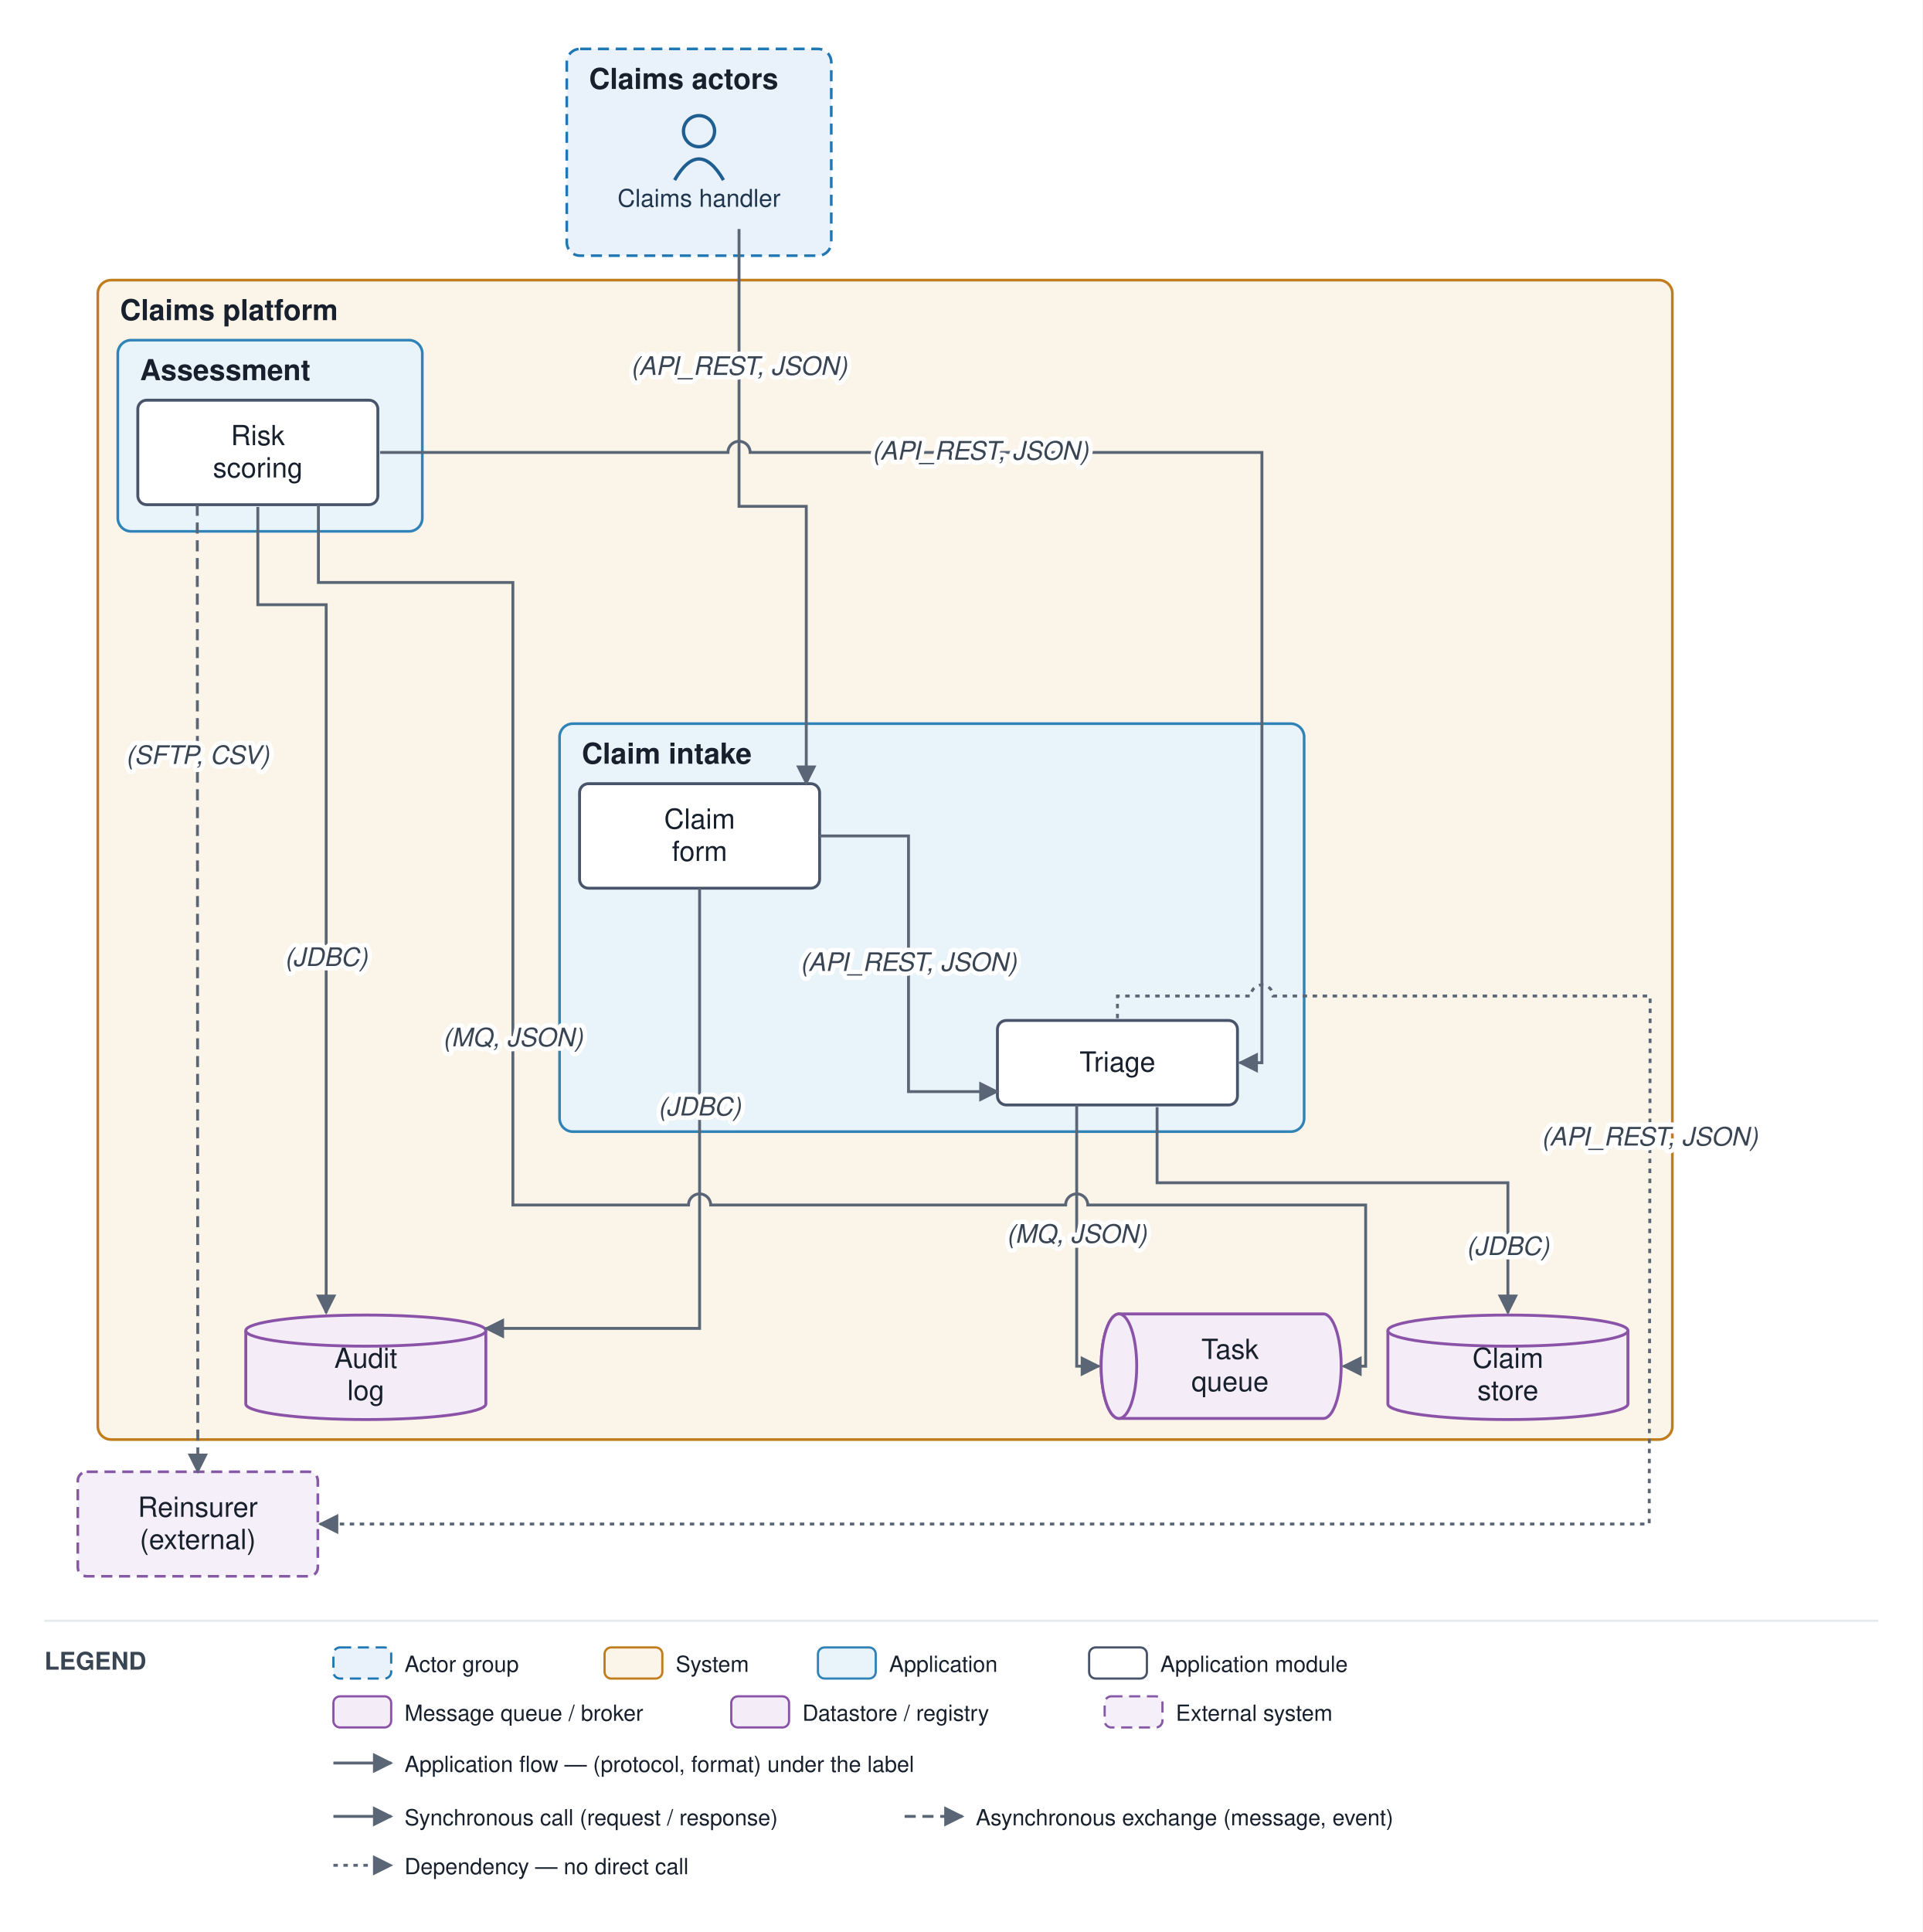
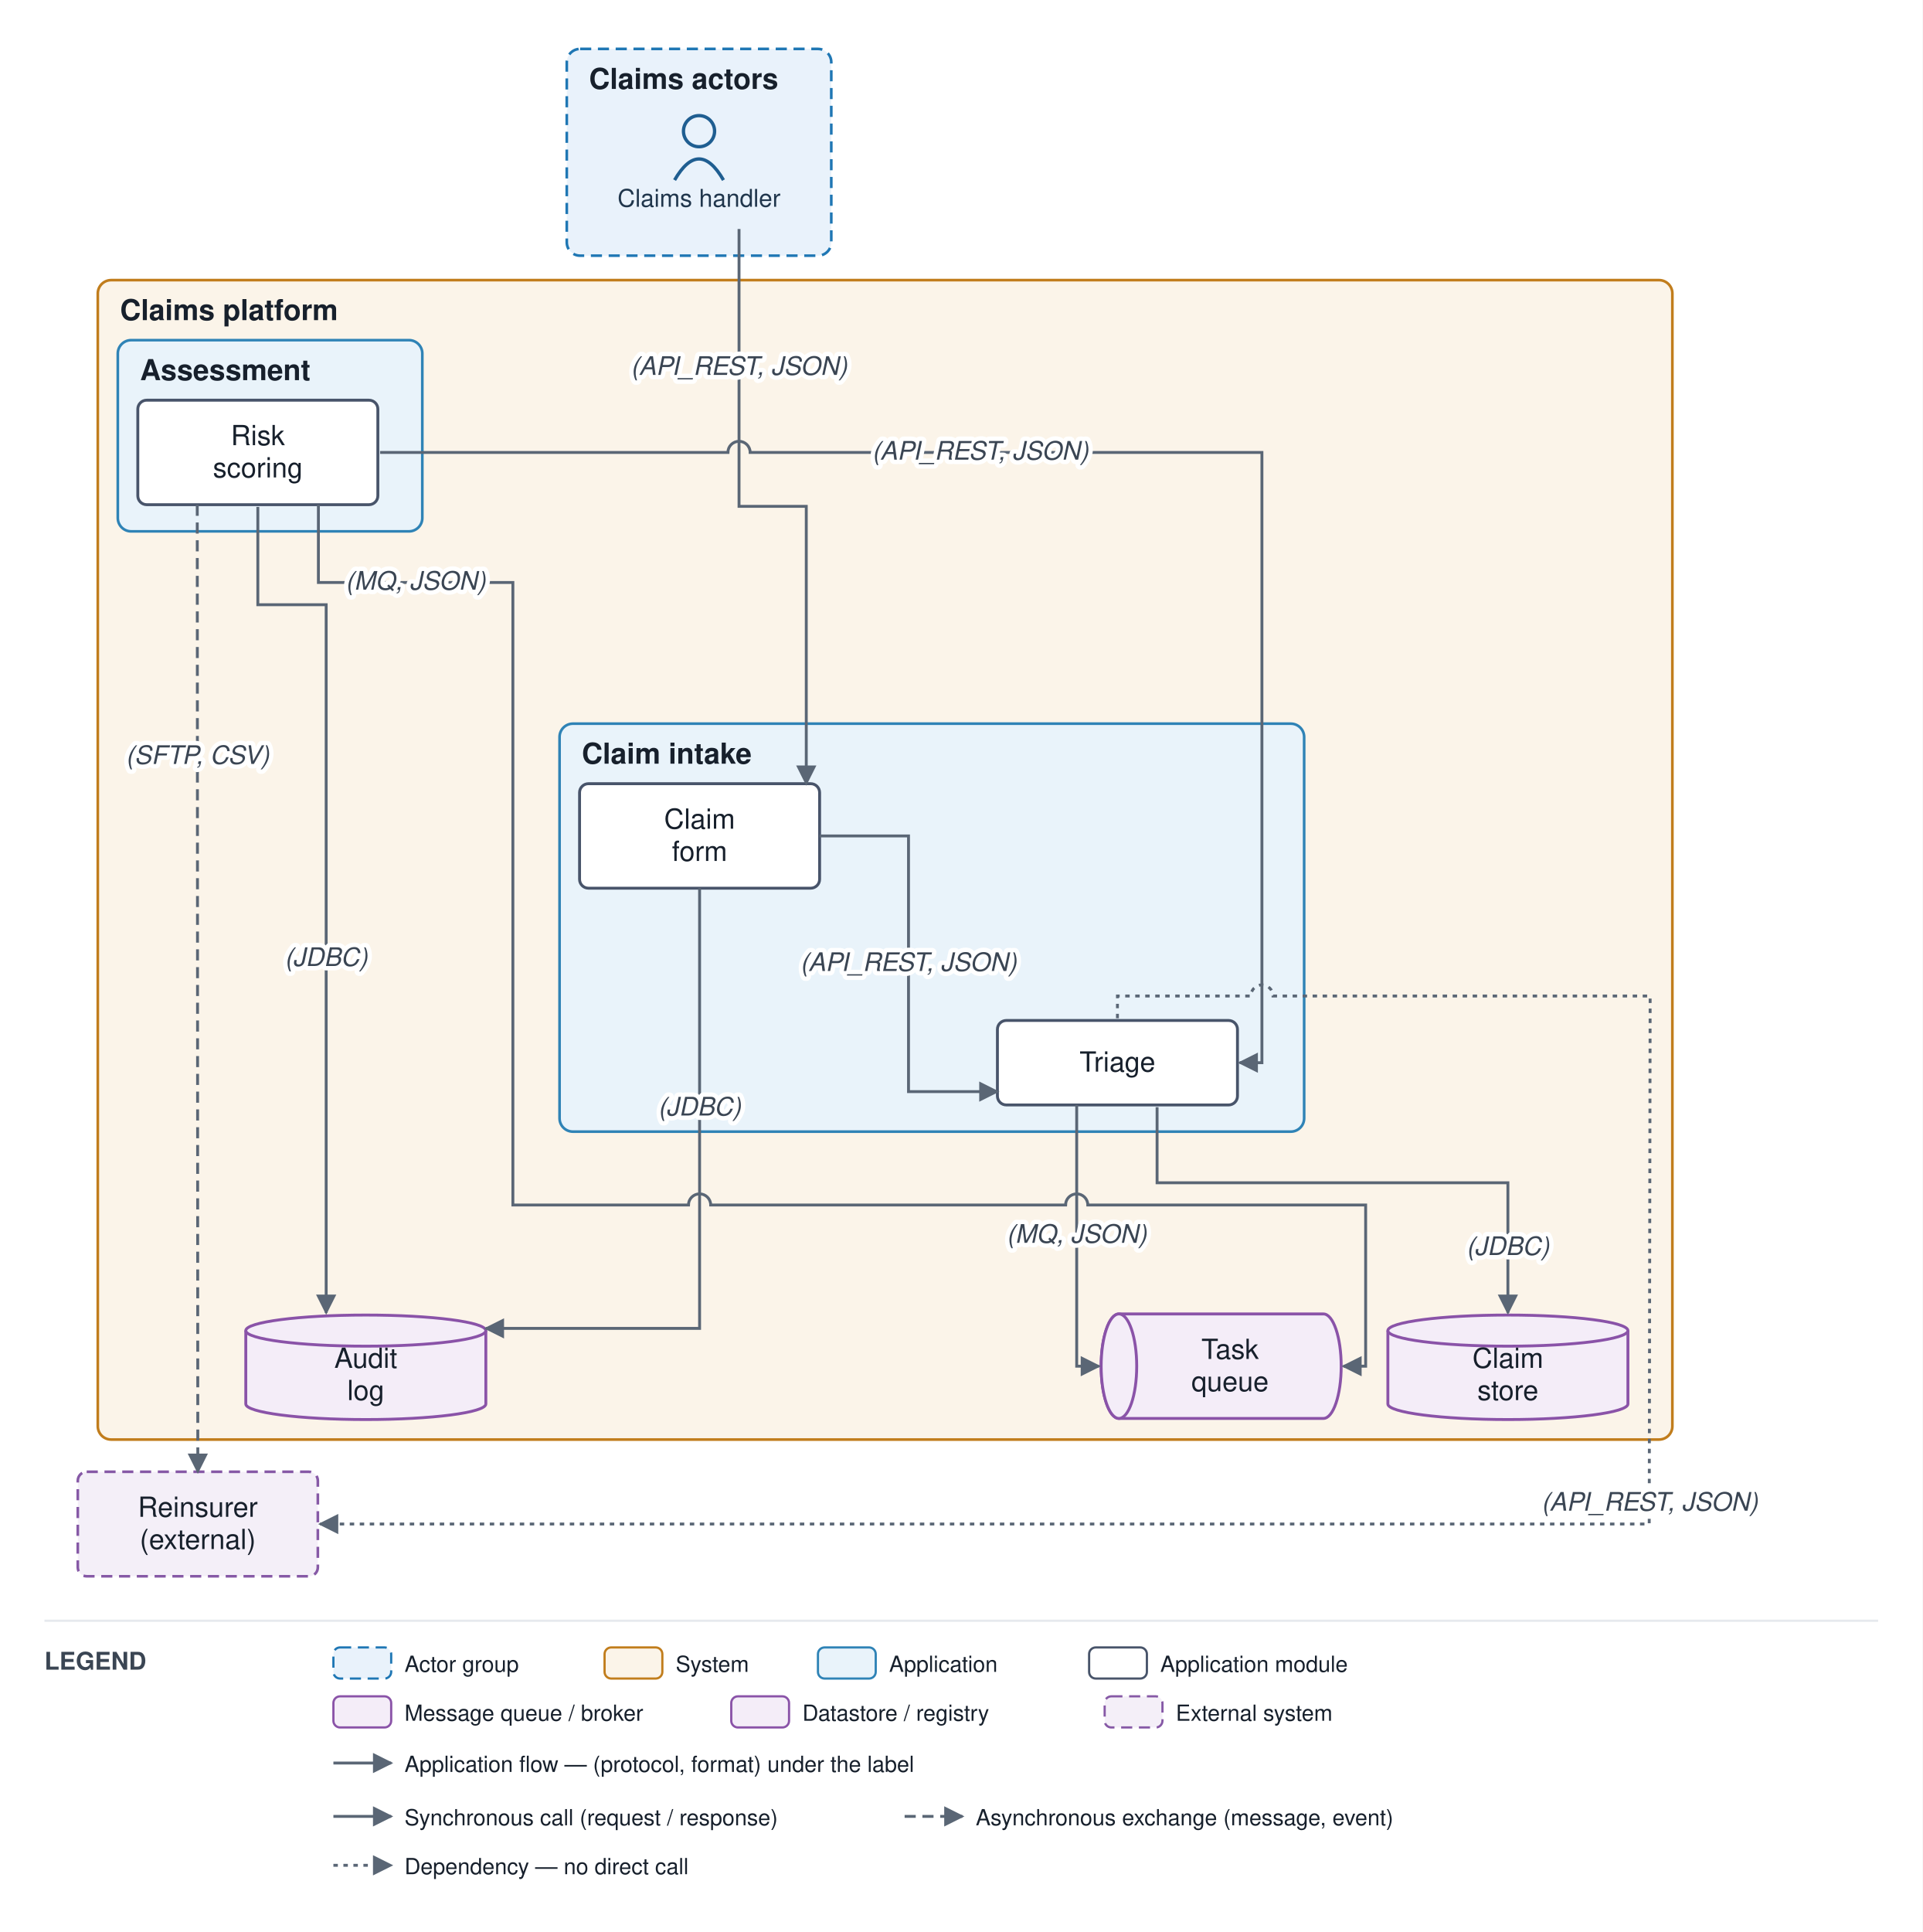
<svg xmlns="http://www.w3.org/2000/svg" viewBox="0 0 865 869" font-family="Helvetica,Arial,sans-serif">
  <defs>
    <marker id="arr" viewBox="0 0 10 10" refX="9" refY="5" markerWidth="7" markerHeight="7" orient="auto-start-reverse">
      <path d="M0,0 L10,5 L0,10 z" fill="#5a6675" />
    </marker>
  </defs>
  <rect width="865" height="869" fill="#ffffff" />
  <rect x="255" y="22" width="119" height="93" rx="6" fill="#e9f2fb" stroke="#1f77b4" stroke-width="1.2" stroke-dasharray="5 3" />
  <text x="265" y="40" font-size="13" font-weight="bold" fill="#17202c">Claims actors</text>
  <rect x="44" y="126" width="708.417" height="521.5" rx="6" fill="#fbf4e9" stroke="#c17d1c" stroke-width="1.2" />
  <text x="54" y="144" font-size="13" font-weight="bold" fill="#17202c">Claims platform</text>
  <rect x="251.75" y="325.5" width="335" height="183.5" rx="6" fill="#e9f3fa" stroke="#2f83b6" stroke-width="1.2" />
  <text x="261.75" y="343.5" font-size="13" font-weight="bold" fill="#17202c">Claim intake</text>
  <rect x="53" y="153" width="137" height="86" rx="6" fill="#e9f3fa" stroke="#2f83b6" stroke-width="1.2" />
  <text x="63" y="171" font-size="13" font-weight="bold" fill="#17202c">Assessment</text>
  <circle cx="314.5" cy="59" r="7" fill="none" stroke="#1f5e91" stroke-width="1.5" />
  <path d="M 303.5 81 q 11 -19 22 0" fill="none" stroke="#1f5e91" stroke-width="1.5" />
  <text x="314.5" y="93" font-size="11" text-anchor="middle" fill="#20364c">Claims handler</text>
  <rect x="260.75" y="352.5" width="108" height="47" rx="4" fill="#ffffff" stroke="#48546a" stroke-width="1.3" />
  <text x="314.75" y="372.75" font-size="12.5" text-anchor="middle" fill="#17202c">Claim</text>
  <text x="314.75" y="387.25" font-size="12.5" text-anchor="middle" fill="#17202c">form</text>
  <rect x="448.75" y="459" width="108" height="38" rx="4" fill="#ffffff" stroke="#48546a" stroke-width="1.3" />
  <text x="502.75" y="482" font-size="12.5" text-anchor="middle" fill="#17202c">Triage</text>
  <rect x="62" y="180" width="108" height="47" rx="4" fill="#ffffff" stroke="#48546a" stroke-width="1.3" />
  <text x="116" y="200.25" font-size="12.5" text-anchor="middle" fill="#17202c">Risk</text>
  <text x="116" y="214.75" font-size="12.5" text-anchor="middle" fill="#17202c">scoring</text>
  <path d="M 503.417 591 h 92 a 8 23.5 0 0 1 0 47 h -92 a 8 23.5 0 0 1 0 -47" fill="#f4edf8" stroke="#8a53a8" stroke-width="1.3" />
  <ellipse cx="503.417" cy="614.5" rx="8" ry="23.5" fill="#f4edf8" stroke="#8a53a8" stroke-width="1.3" />
  <text x="553.417" y="611.25" font-size="12.5" text-anchor="middle" fill="#17202c">Task</text>
  <text x="553.417" y="625.75" font-size="12.5" text-anchor="middle" fill="#17202c">queue</text>
  <path d="M 624.417 598.5 v 33 a 54 7 0 0 0 108 0 v -33" fill="#f4edf8" stroke="#8a53a8" stroke-width="1.3" />
  <ellipse cx="678.417" cy="598.5" rx="54" ry="7" fill="#f4edf8" stroke="#8a53a8" stroke-width="1.3" />
  <text x="678.417" y="615.25" font-size="12.5" text-anchor="middle" fill="#17202c">Claim</text>
  <text x="678.417" y="629.75" font-size="12.5" text-anchor="middle" fill="#17202c">store</text>
  <path d="M 110.583 598.5 v 33 a 54 7 0 0 0 108 0 v -33" fill="#f4edf8" stroke="#8a53a8" stroke-width="1.3" />
  <ellipse cx="164.583" cy="598.5" rx="54" ry="7" fill="#f4edf8" stroke="#8a53a8" stroke-width="1.3" />
  <text x="164.583" y="615.25" font-size="12.5" text-anchor="middle" fill="#17202c">Audit</text>
  <text x="164.583" y="629.75" font-size="12.5" text-anchor="middle" fill="#17202c">log</text>
  <rect x="35" y="662" width="108" height="47" rx="4" fill="#f4eff8" stroke="#8659a6" stroke-width="1.2" stroke-dasharray="5 3" />
  <text x="89" y="682.25" font-size="12.5" text-anchor="middle" fill="#17202c">Reinsurer</text>
  <text x="89" y="696.75" font-size="12.5" text-anchor="middle" fill="#17202c">(external)</text>
  <path d="M 332.5 103 L 332.5 227.75 L 362.75 227.75 L 362.75 352.5" fill="none" stroke="#5a6675" stroke-width="1.3" marker-end="url(#arr)" />
  <path d="M 368.75 376 L 408.75 376 L 408.75 491 L 448.75 491" fill="none" stroke="#5a6675" stroke-width="1.3" marker-end="url(#arr)" />
  <path d="M 520.583 498 L 520.583 532 L 678.417 532 L 678.417 590.5" fill="none" stroke="#5a6675" stroke-width="1.3" marker-end="url(#arr)" />
  <path d="M 484.417 497 L 484.417 614.5 L 494.417 614.5" fill="none" stroke="#5a6675" stroke-width="1.3" marker-end="url(#arr)" />
  <path d="M 143.25 227 L 143.25 262 L 230.75 262 L 230.75 542 L 309.75 542 A 5 5 0 0 1 319.75 542 L 479.417 542 A 5 5 0 0 1 489.417 542 L 614.417 542 L 614.417 614.5 L 604.417 614.5" fill="none" stroke="#5a6675" stroke-width="1.3" marker-end="url(#arr)" />
  <path d="M 116 228 L 116 272 L 146.75 272 L 146.75 590.5" fill="none" stroke="#5a6675" stroke-width="1.3" marker-end="url(#arr)" />
  <path d="M 88.75 227 L 89 662" fill="none" stroke="#5a6675" stroke-width="1.3" stroke-dasharray="5 3" marker-end="url(#arr)" />
  <path d="M 502.75 458 L 502.75 448 L 562.75 448 A 5 5 0 0 1 572.75 448 L 742.417 448 L 742 685.5 L 144 685.5" fill="none" stroke="#5a6675" stroke-width="1.3" stroke-dasharray="2 2.5" marker-end="url(#arr)" />
  <path d="M 314.75 399.5 L 314.75 597.5 L 218.583 597.5" fill="none" stroke="#5a6675" stroke-width="1.3" marker-end="url(#arr)" />
  <path d="M 171 203.5 L 327.5 203.5 A 5 5 0 0 1 337.5 203.5 L 567.75 203.5 L 567.75 478 L 557.75 478" fill="none" stroke="#5a6675" stroke-width="1.3" marker-end="url(#arr)" />
  <text x="332.5" y="168.625" font-size="11.5" text-anchor="middle" fill="#3a4553" font-style="italic" stroke="#ffffff" stroke-width="4" paint-order="stroke" stroke-linejoin="round">(API_REST, JSON)</text>
  <text x="408.75" y="436.75" font-size="11.5" text-anchor="middle" fill="#3a4553" font-style="italic" stroke="#ffffff" stroke-width="4" paint-order="stroke" stroke-linejoin="round">(API_REST, JSON)</text>
  <text x="678.417" y="564.5" font-size="11.5" text-anchor="middle" fill="#3a4553" font-style="italic" stroke="#ffffff" stroke-width="4" paint-order="stroke" stroke-linejoin="round">(JDBC)</text>
  <text x="484.417" y="559" font-size="11.5" text-anchor="middle" fill="#3a4553" font-style="italic" stroke="#ffffff" stroke-width="4" paint-order="stroke" stroke-linejoin="round">(MQ, JSON)</text>
-   <text x="230.75" y="470.625" font-size="11.5" text-anchor="middle" fill="#3a4553" font-style="italic" stroke="#ffffff" stroke-width="4" paint-order="stroke" stroke-linejoin="round">(MQ, JSON)</text>
+   <text x="187" y="265.25" font-size="11.5" text-anchor="middle" fill="#3a4553" font-style="italic" stroke="#ffffff" stroke-width="4" paint-order="stroke" stroke-linejoin="round">(MQ, JSON)</text>
  <text x="146.75" y="434.5" font-size="11.5" text-anchor="middle" fill="#3a4553" font-style="italic" stroke="#ffffff" stroke-width="4" paint-order="stroke" stroke-linejoin="round">(JDBC)</text>
  <text x="88.875" y="343.625" font-size="11.5" text-anchor="middle" fill="#3a4553" font-style="italic" stroke="#ffffff" stroke-width="4" paint-order="stroke" stroke-linejoin="round">(SFTP, CSV)</text>
-   <text x="742.208" y="515.25" font-size="11.5" text-anchor="middle" fill="#3a4553" font-style="italic" stroke="#ffffff" stroke-width="4" paint-order="stroke" stroke-linejoin="round">(API_REST, JSON)</text>
+   <text x="742.208" y="679.5" font-size="11.5" text-anchor="middle" fill="#3a4553" font-style="italic" stroke="#ffffff" stroke-width="4" paint-order="stroke" stroke-linejoin="round">(API_REST, JSON)</text>
  <text x="314.75" y="501.75" font-size="11.5" text-anchor="middle" fill="#3a4553" font-style="italic" stroke="#ffffff" stroke-width="4" paint-order="stroke" stroke-linejoin="round">(JDBC)</text>
  <text x="441.062" y="206.75" font-size="11.5" text-anchor="middle" fill="#3a4553" font-style="italic" stroke="#ffffff" stroke-width="4" paint-order="stroke" stroke-linejoin="round">(API_REST, JSON)</text>
  <line x1="20" y1="729" x2="845" y2="729" stroke="#e6e9ee" stroke-width="1" />
  <text x="20" y="751" font-size="11" font-weight="bold" fill="#3a4553">LEGEND</text>
  <rect x="150" y="741" width="26" height="14" rx="3" fill="#e9f2fb" stroke="#1f77b4" stroke-dasharray="5 3" />
  <text x="182" y="752" font-size="10" fill="#17202c">Actor group</text>
  <rect x="272" y="741" width="26" height="14" rx="3" fill="#fbf4e9" stroke="#c17d1c" />
  <text x="304" y="752" font-size="10" fill="#17202c">System</text>
  <rect x="368" y="741" width="26" height="14" rx="3" fill="#e9f3fa" stroke="#2f83b6" />
  <text x="400" y="752" font-size="10" fill="#17202c">Application</text>
  <rect x="490" y="741" width="26" height="14" rx="3" fill="#ffffff" stroke="#48546a" />
  <text x="522" y="752" font-size="10" fill="#17202c">Application module</text>
  <rect x="150" y="763" width="26" height="14" rx="3" fill="#f4edf8" stroke="#8a53a8" />
  <text x="182" y="774" font-size="10" fill="#17202c">Message queue / broker</text>
  <rect x="329" y="763" width="26" height="14" rx="3" fill="#f4edf8" stroke="#8a53a8" />
  <text x="361" y="774" font-size="10" fill="#17202c">Datastore / registry</text>
  <rect x="497" y="763" width="26" height="14" rx="3" fill="#f4eff8" stroke="#8659a6" stroke-dasharray="5 3" />
  <text x="529" y="774" font-size="10" fill="#17202c">External system</text>
  <line x1="150" y1="793" x2="176" y2="793" stroke="#5a6675" stroke-width="1.3" marker-end="url(#arr)" />
  <text x="182" y="797" font-size="10" fill="#17202c">Application flow — (protocol, format) under the label</text>
  <line x1="150" y1="817" x2="176" y2="817" stroke="#5a6675" stroke-width="1.3" marker-end="url(#arr)" />
  <text x="182" y="821" font-size="10" fill="#17202c">Synchronous call (request / response)</text>
  <line x1="407" y1="817" x2="433" y2="817" stroke="#5a6675" stroke-width="1.3" stroke-dasharray="5 3" marker-end="url(#arr)" />
  <text x="439" y="821" font-size="10" fill="#17202c">Asynchronous exchange (message, event)</text>
  <line x1="150" y1="839" x2="176" y2="839" stroke="#5a6675" stroke-width="1.3" stroke-dasharray="2 2.5" marker-end="url(#arr)" />
  <text x="182" y="843" font-size="10" fill="#17202c">Dependency — no direct call</text>
</svg>
